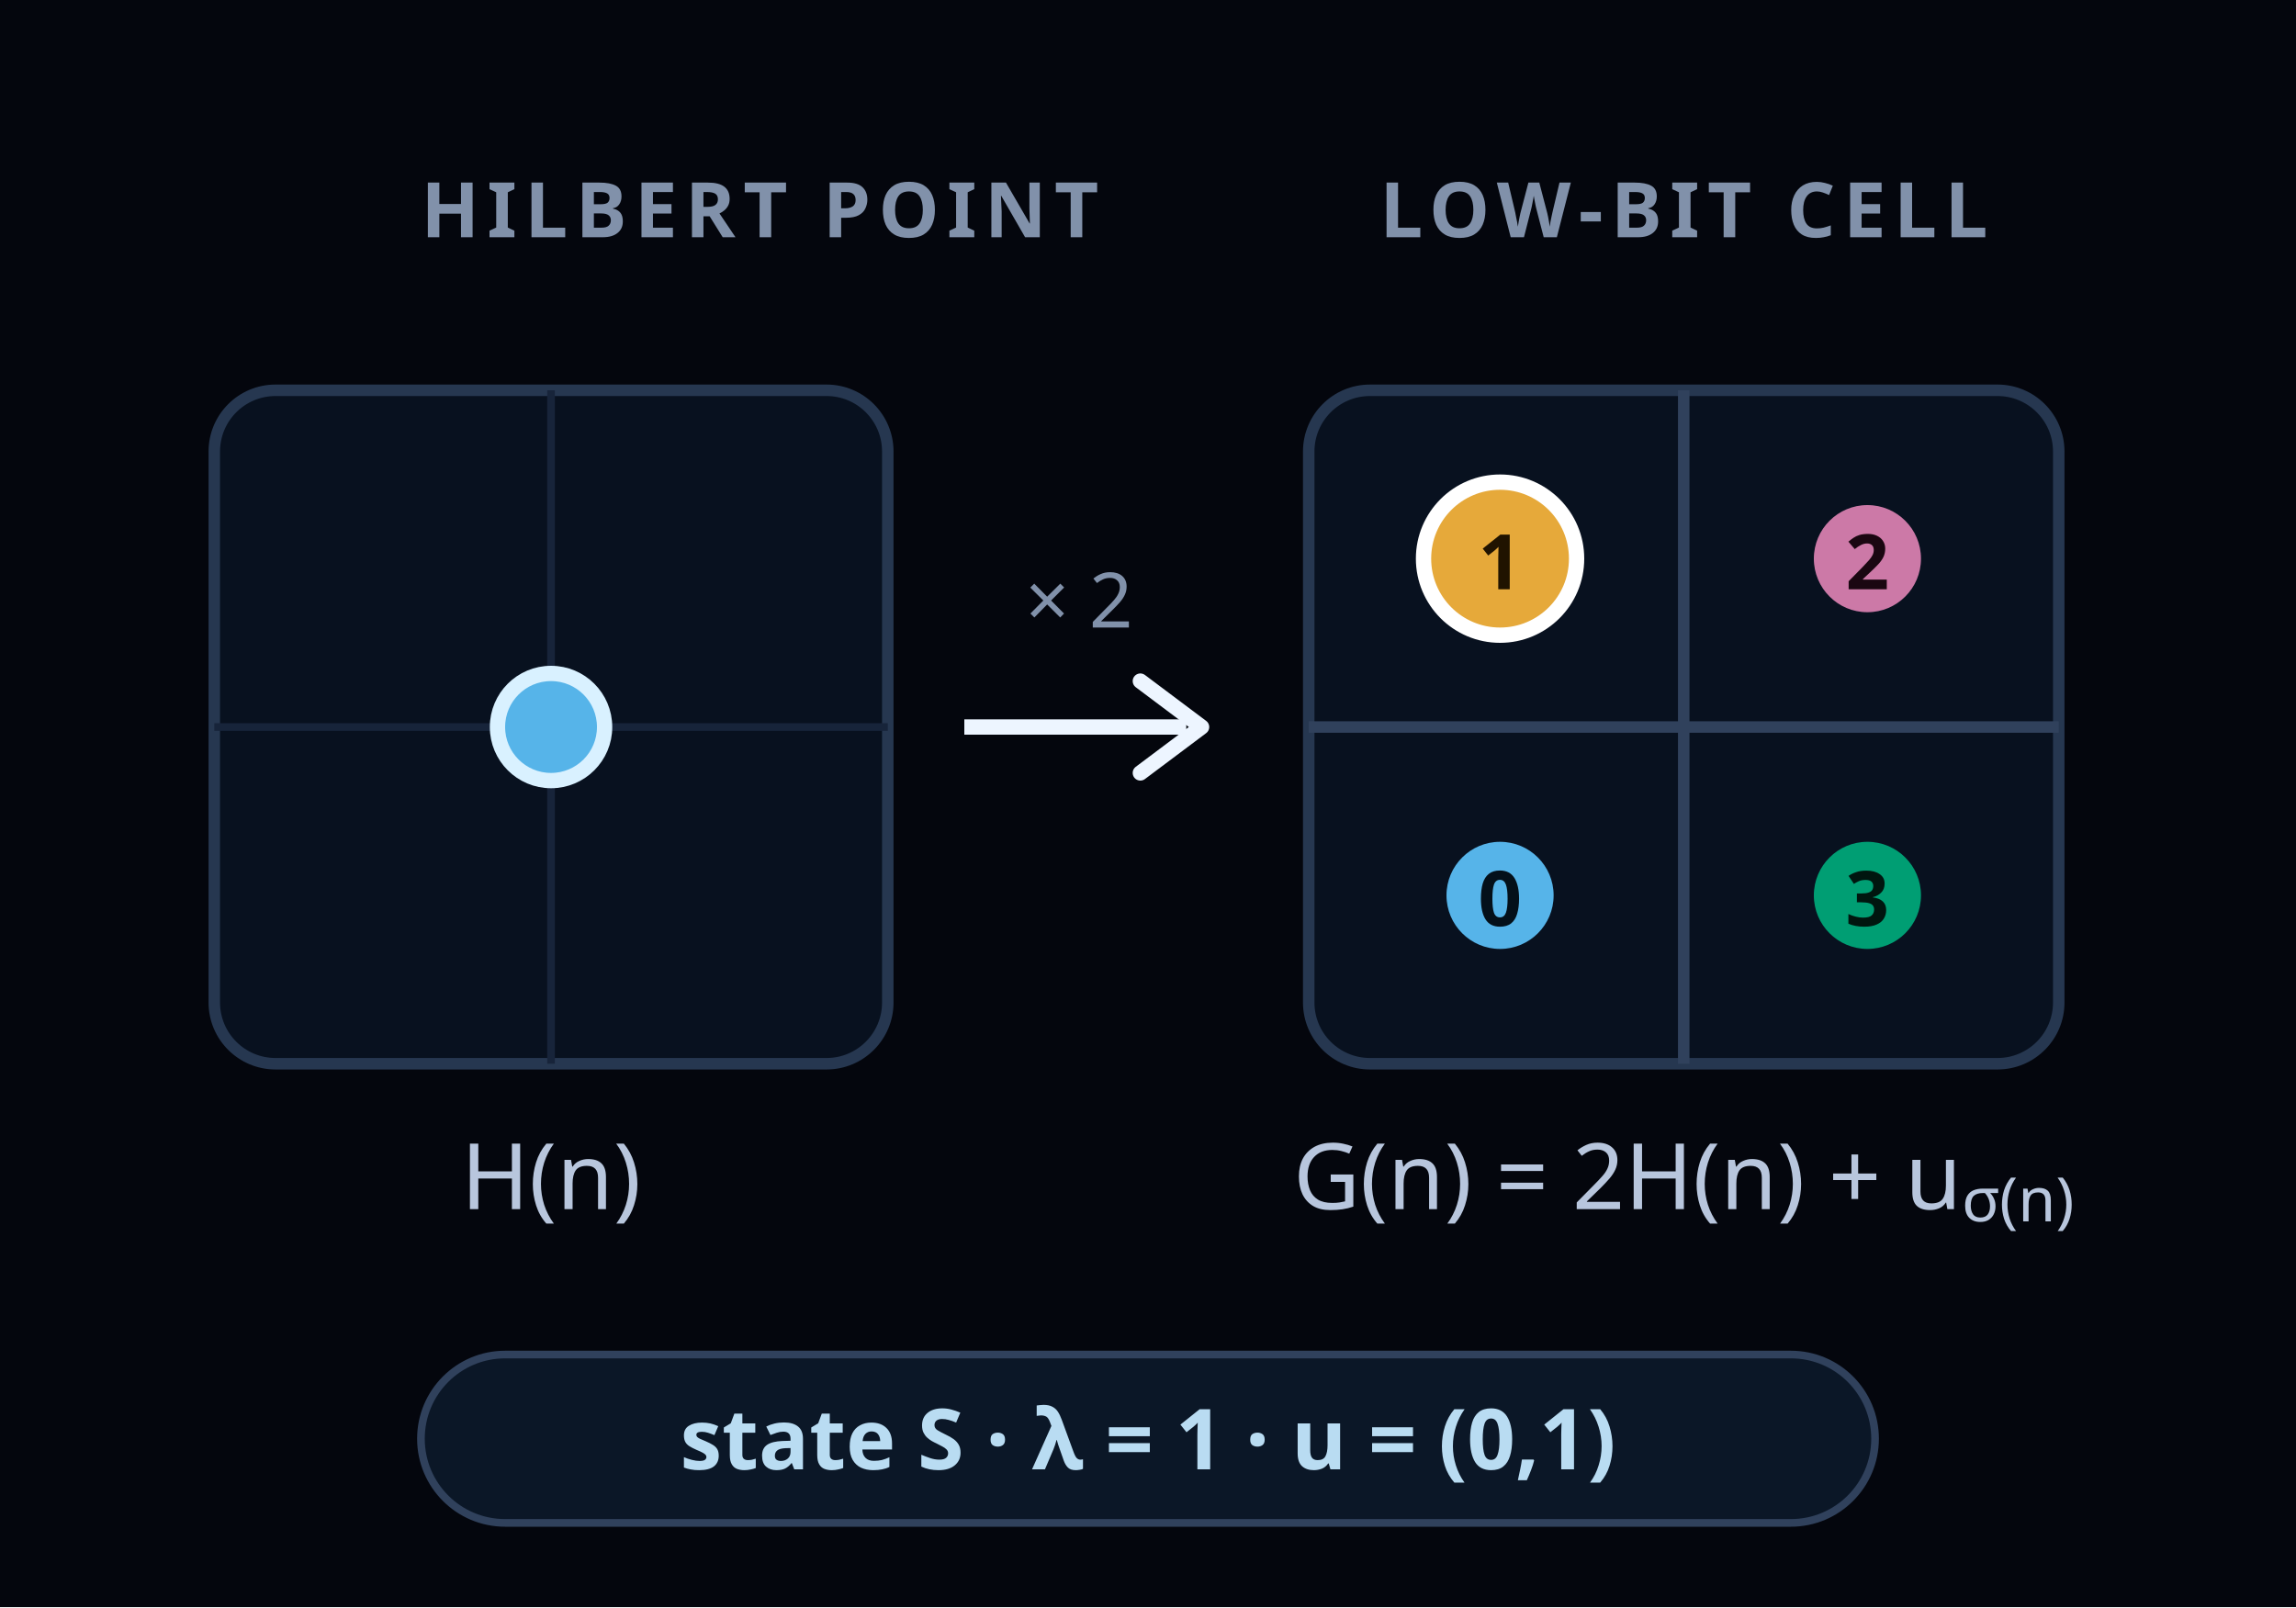
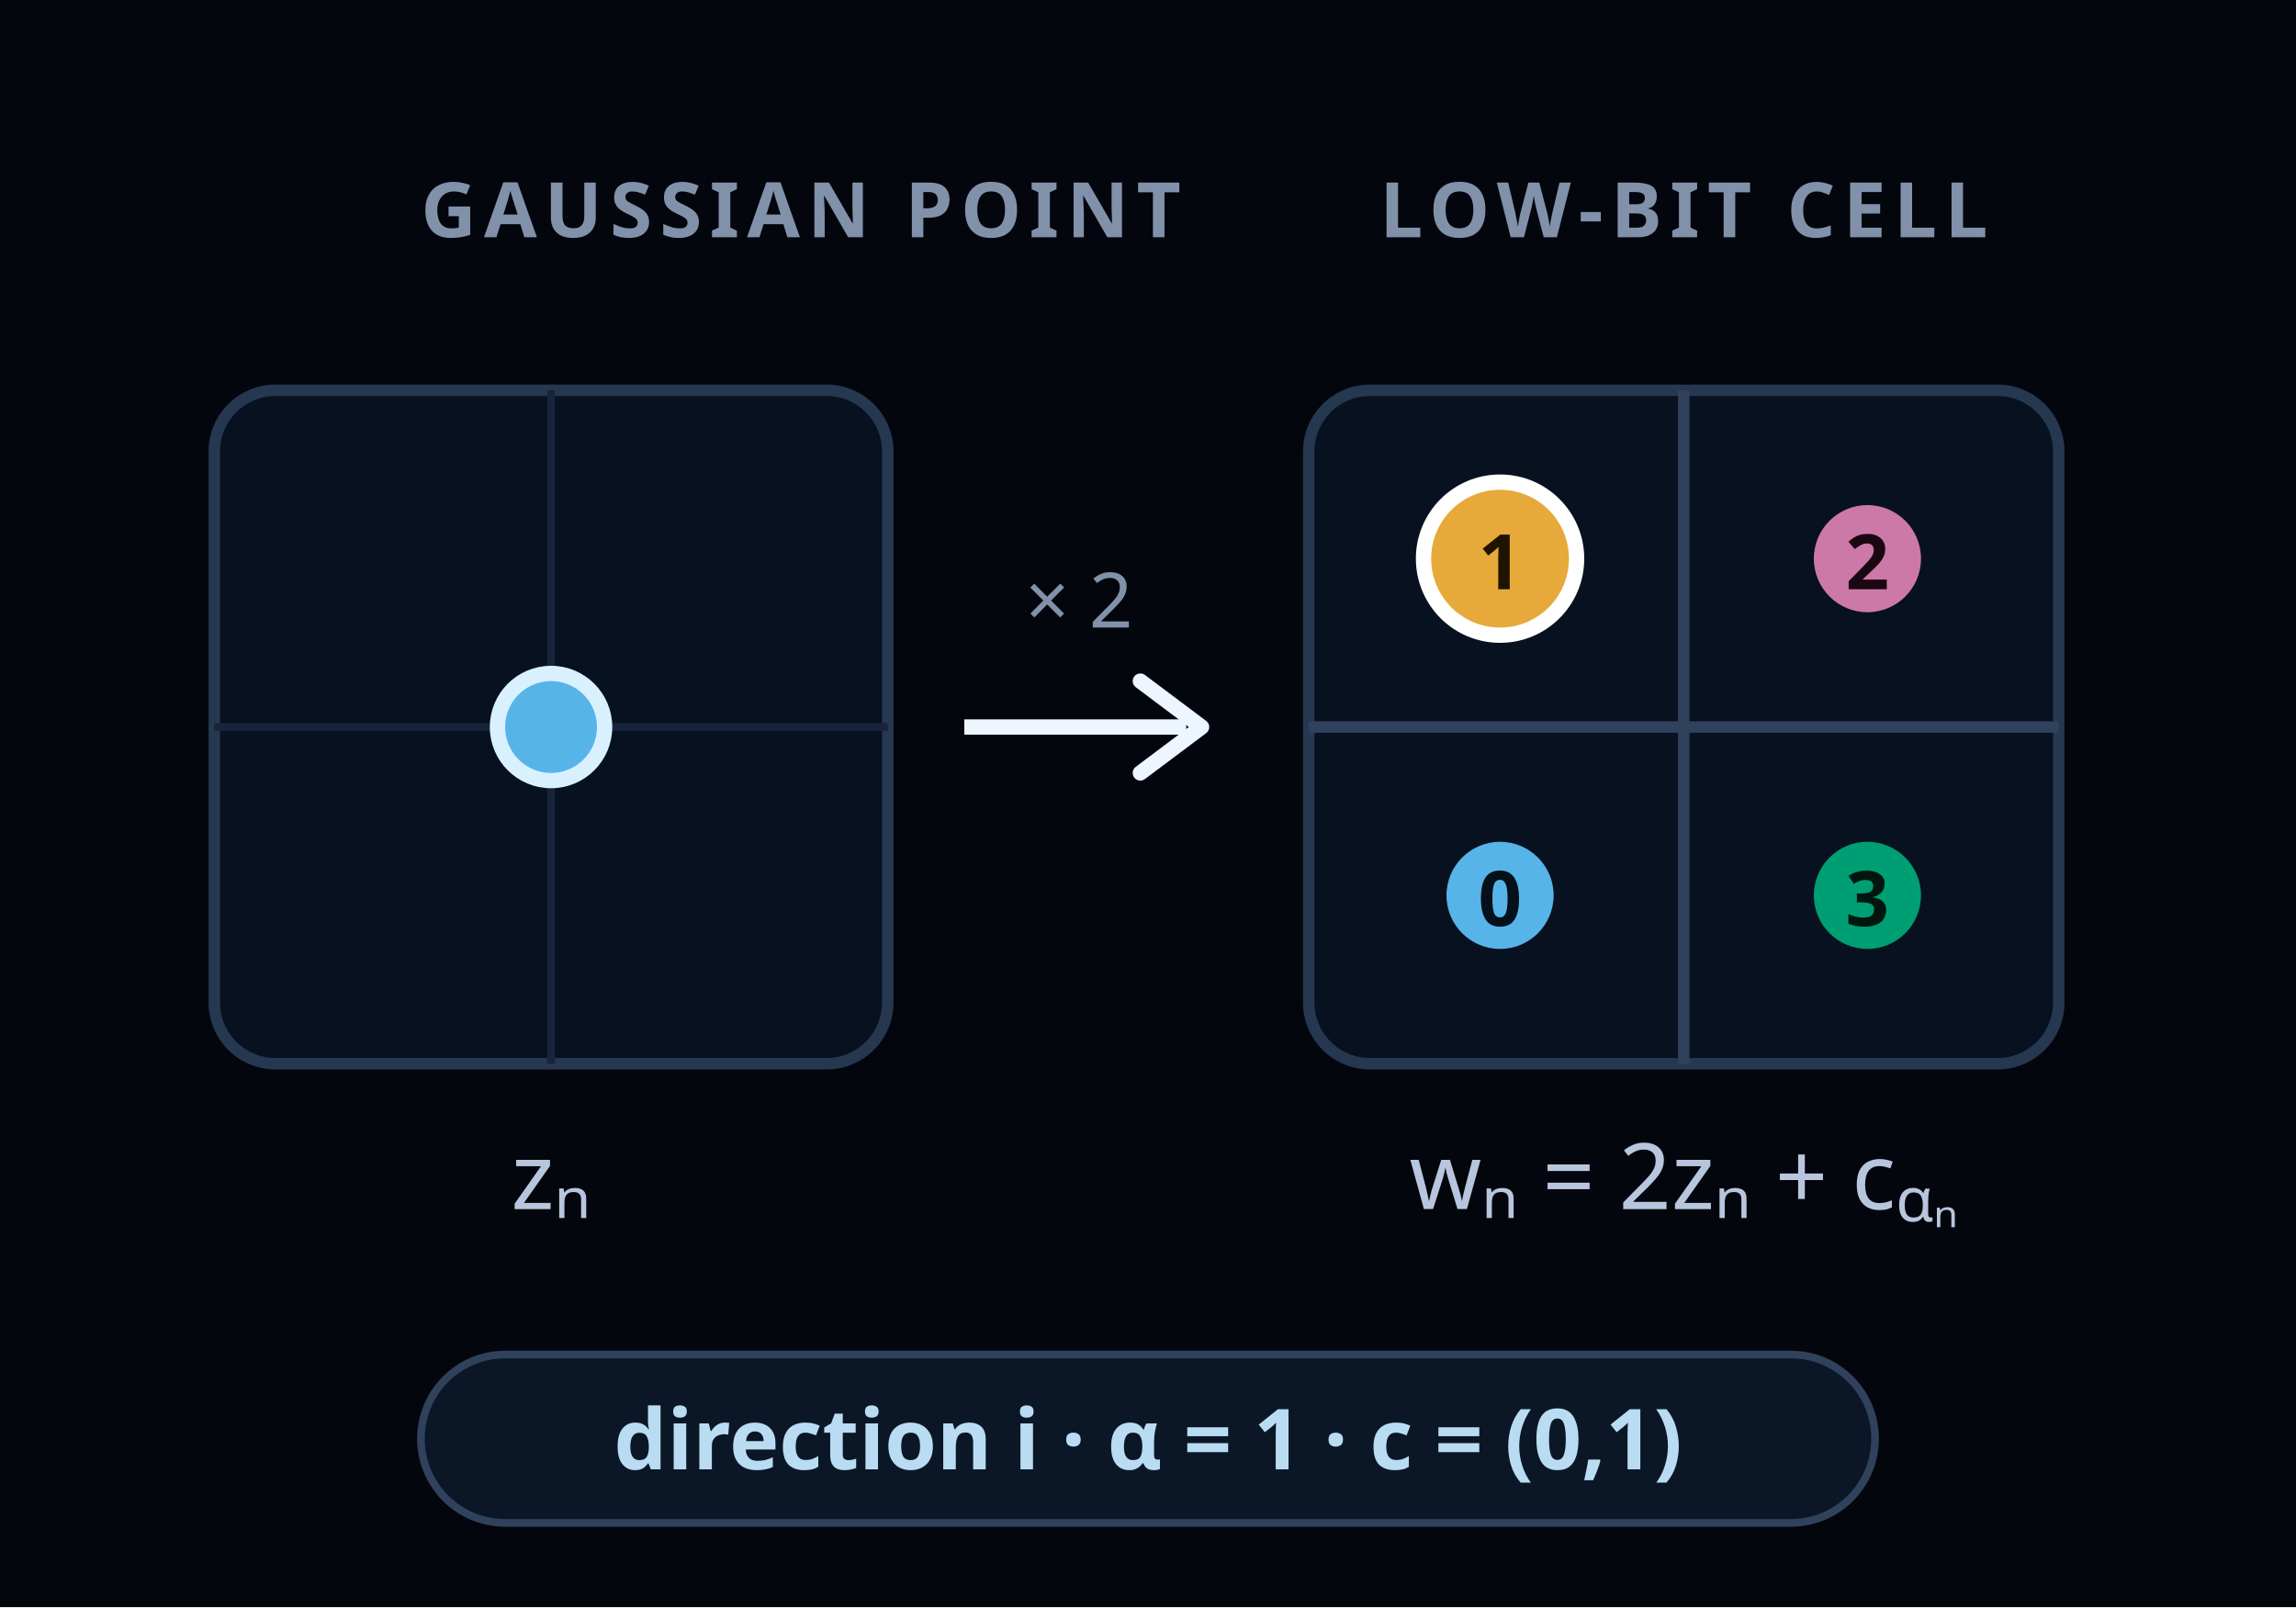
<svg xmlns="http://www.w3.org/2000/svg" viewBox="0 0 300 210" role="img" aria-labelledby="title desc">
  <rect width="300" height="210" fill="#04060d" />
  <g font-family="Outfit, system-ui, sans-serif">
-     <text x="55" y="31" fill="#8191aa" font-size="10" font-weight="700" letter-spacing="1">HILBERT POINT</text>
+     <text x="55" y="31" fill="#8191aa" font-size="10" font-weight="700" letter-spacing="1">GAUSSIAN POINT</text>
    <rect x="28" y="51" width="88" height="88" rx="8" fill="#08111f" stroke="#263750" stroke-width="1.5" />
    <path d="M72 51V139M28 95H116" stroke="#17243a" />
    <circle cx="72" cy="95" r="7" fill="#56b4e9" stroke="#d9f1ff" stroke-width="2" />
-     <text x="72" y="158" fill="#b8c6dd" font-size="12" text-anchor="middle">H(n)</text>
+     <text x="72" y="158" fill="#b8c6dd" font-size="12" text-anchor="middle">zₙ</text>
    <path d="M126 95H155" fill="none" stroke="#edf5ff" stroke-width="2" />
    <path d="M149 89L157 95L149 101" fill="none" stroke="#edf5ff" stroke-width="2" stroke-linecap="round" stroke-linejoin="round" />
    <text x="141" y="82" fill="#8191aa" font-size="10" text-anchor="middle">× 2</text>
    <text x="220" y="31" fill="#8191aa" font-size="10" font-weight="700" letter-spacing="1" text-anchor="middle">LOW-BIT CELL</text>
    <rect x="171" y="51" width="98" height="88" rx="8" fill="#08111f" stroke="#263750" stroke-width="1.5" />
    <path d="M220 51V139M171 95H269" stroke="#30415c" stroke-width="1.5" />
    <g font-size="10" font-weight="700" text-anchor="middle">
      <circle cx="196" cy="117" r="7" fill="#56b4e9" />
      <text x="196" y="121" fill="#04101a">0</text>
      <circle cx="196" cy="73" r="10" fill="#e6a93a" stroke="#fff" stroke-width="2" />
      <text x="196" y="77" fill="#201300">1</text>
      <circle cx="244" cy="73" r="7" fill="#cc79a7" />
      <text x="244" y="77" fill="#1a0711">2</text>
      <circle cx="244" cy="117" r="7" fill="#009e73" />
      <text x="244" y="121" fill="#00160f">3</text>
    </g>
-     <text x="220" y="158" fill="#b8c6dd" font-size="12" text-anchor="middle">G(n) = 2H(n) + u<tspan baseline-shift="sub" font-size="8">σ(n)</tspan>
+     <text x="220" y="158" fill="#b8c6dd" font-size="12" text-anchor="middle">wₙ = 2zₙ + c<tspan baseline-shift="sub" font-size="8">αₙ</tspan>
    </text>
    <rect x="55" y="177" width="190" height="22" rx="11" fill="#0b1727" stroke="#30415c" />
-     <text x="150" y="192" fill="#b9dcf2" font-size="11" font-weight="600" text-anchor="middle">state S · λ = 1 · u = (0,1)</text>
+     <text x="150" y="192" fill="#b9dcf2" font-size="11" font-weight="600" text-anchor="middle">direction i · α = 1 · c = (0,1)</text>
  </g>
</svg>
